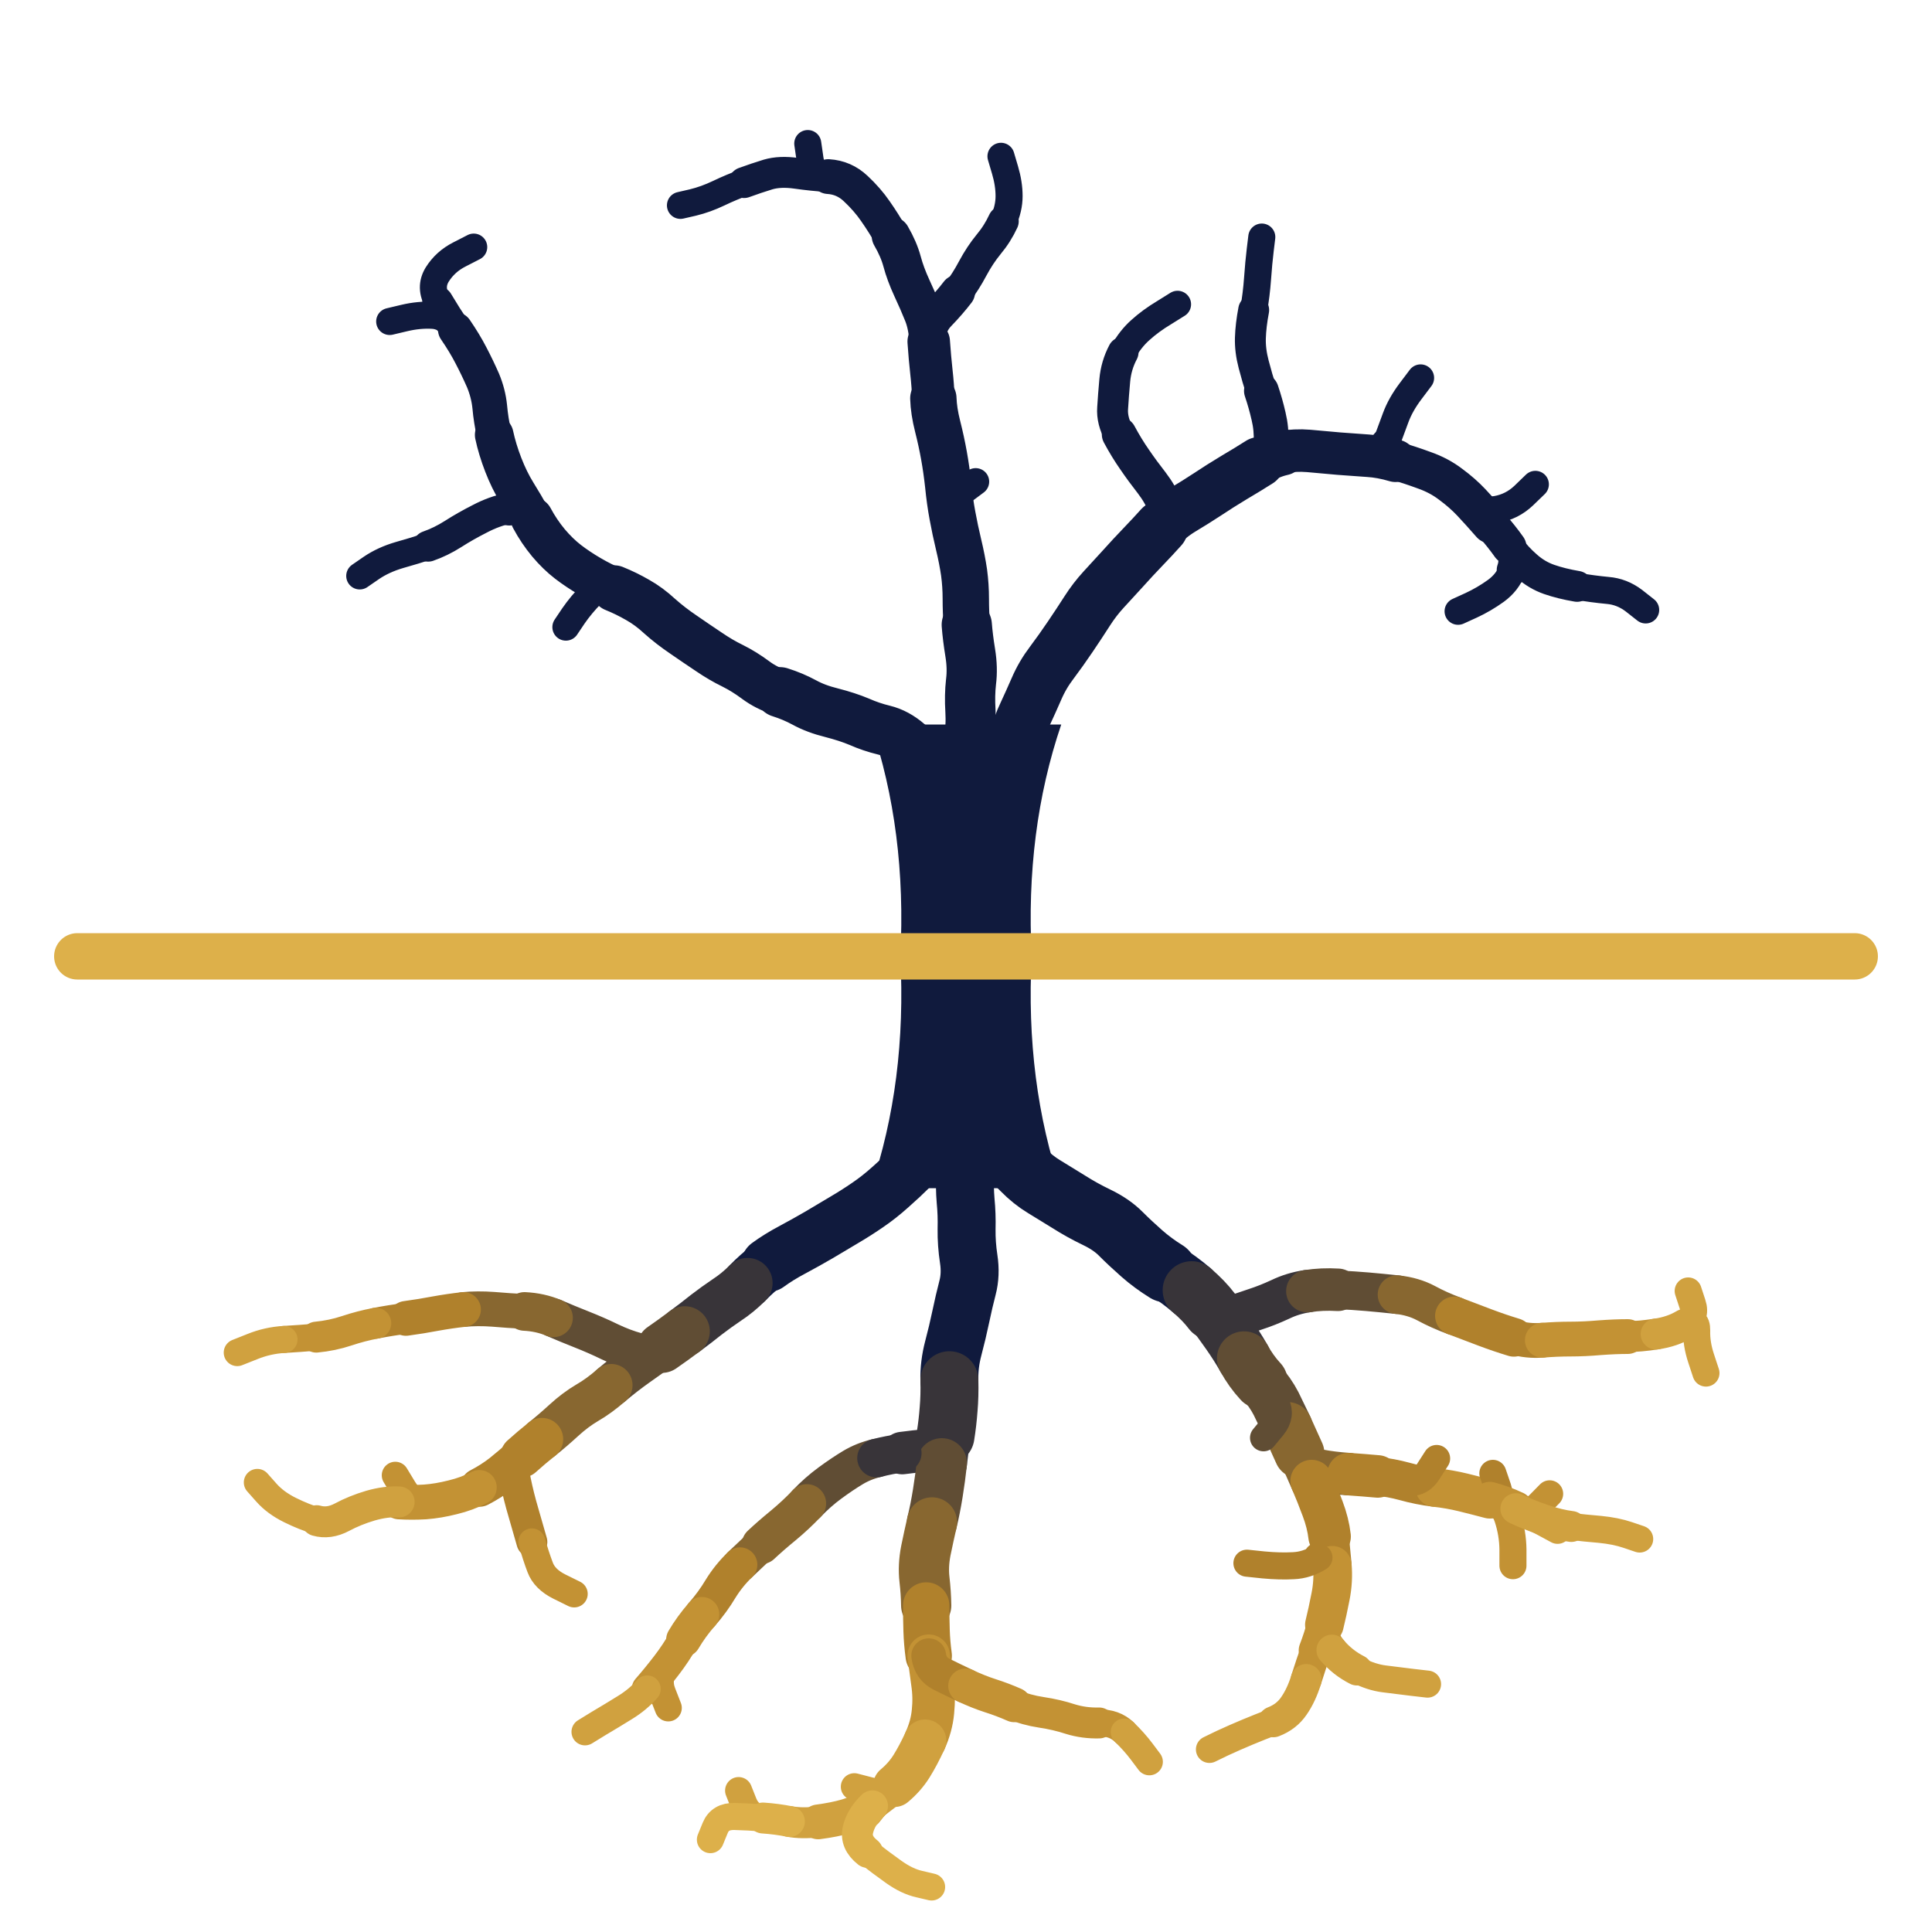
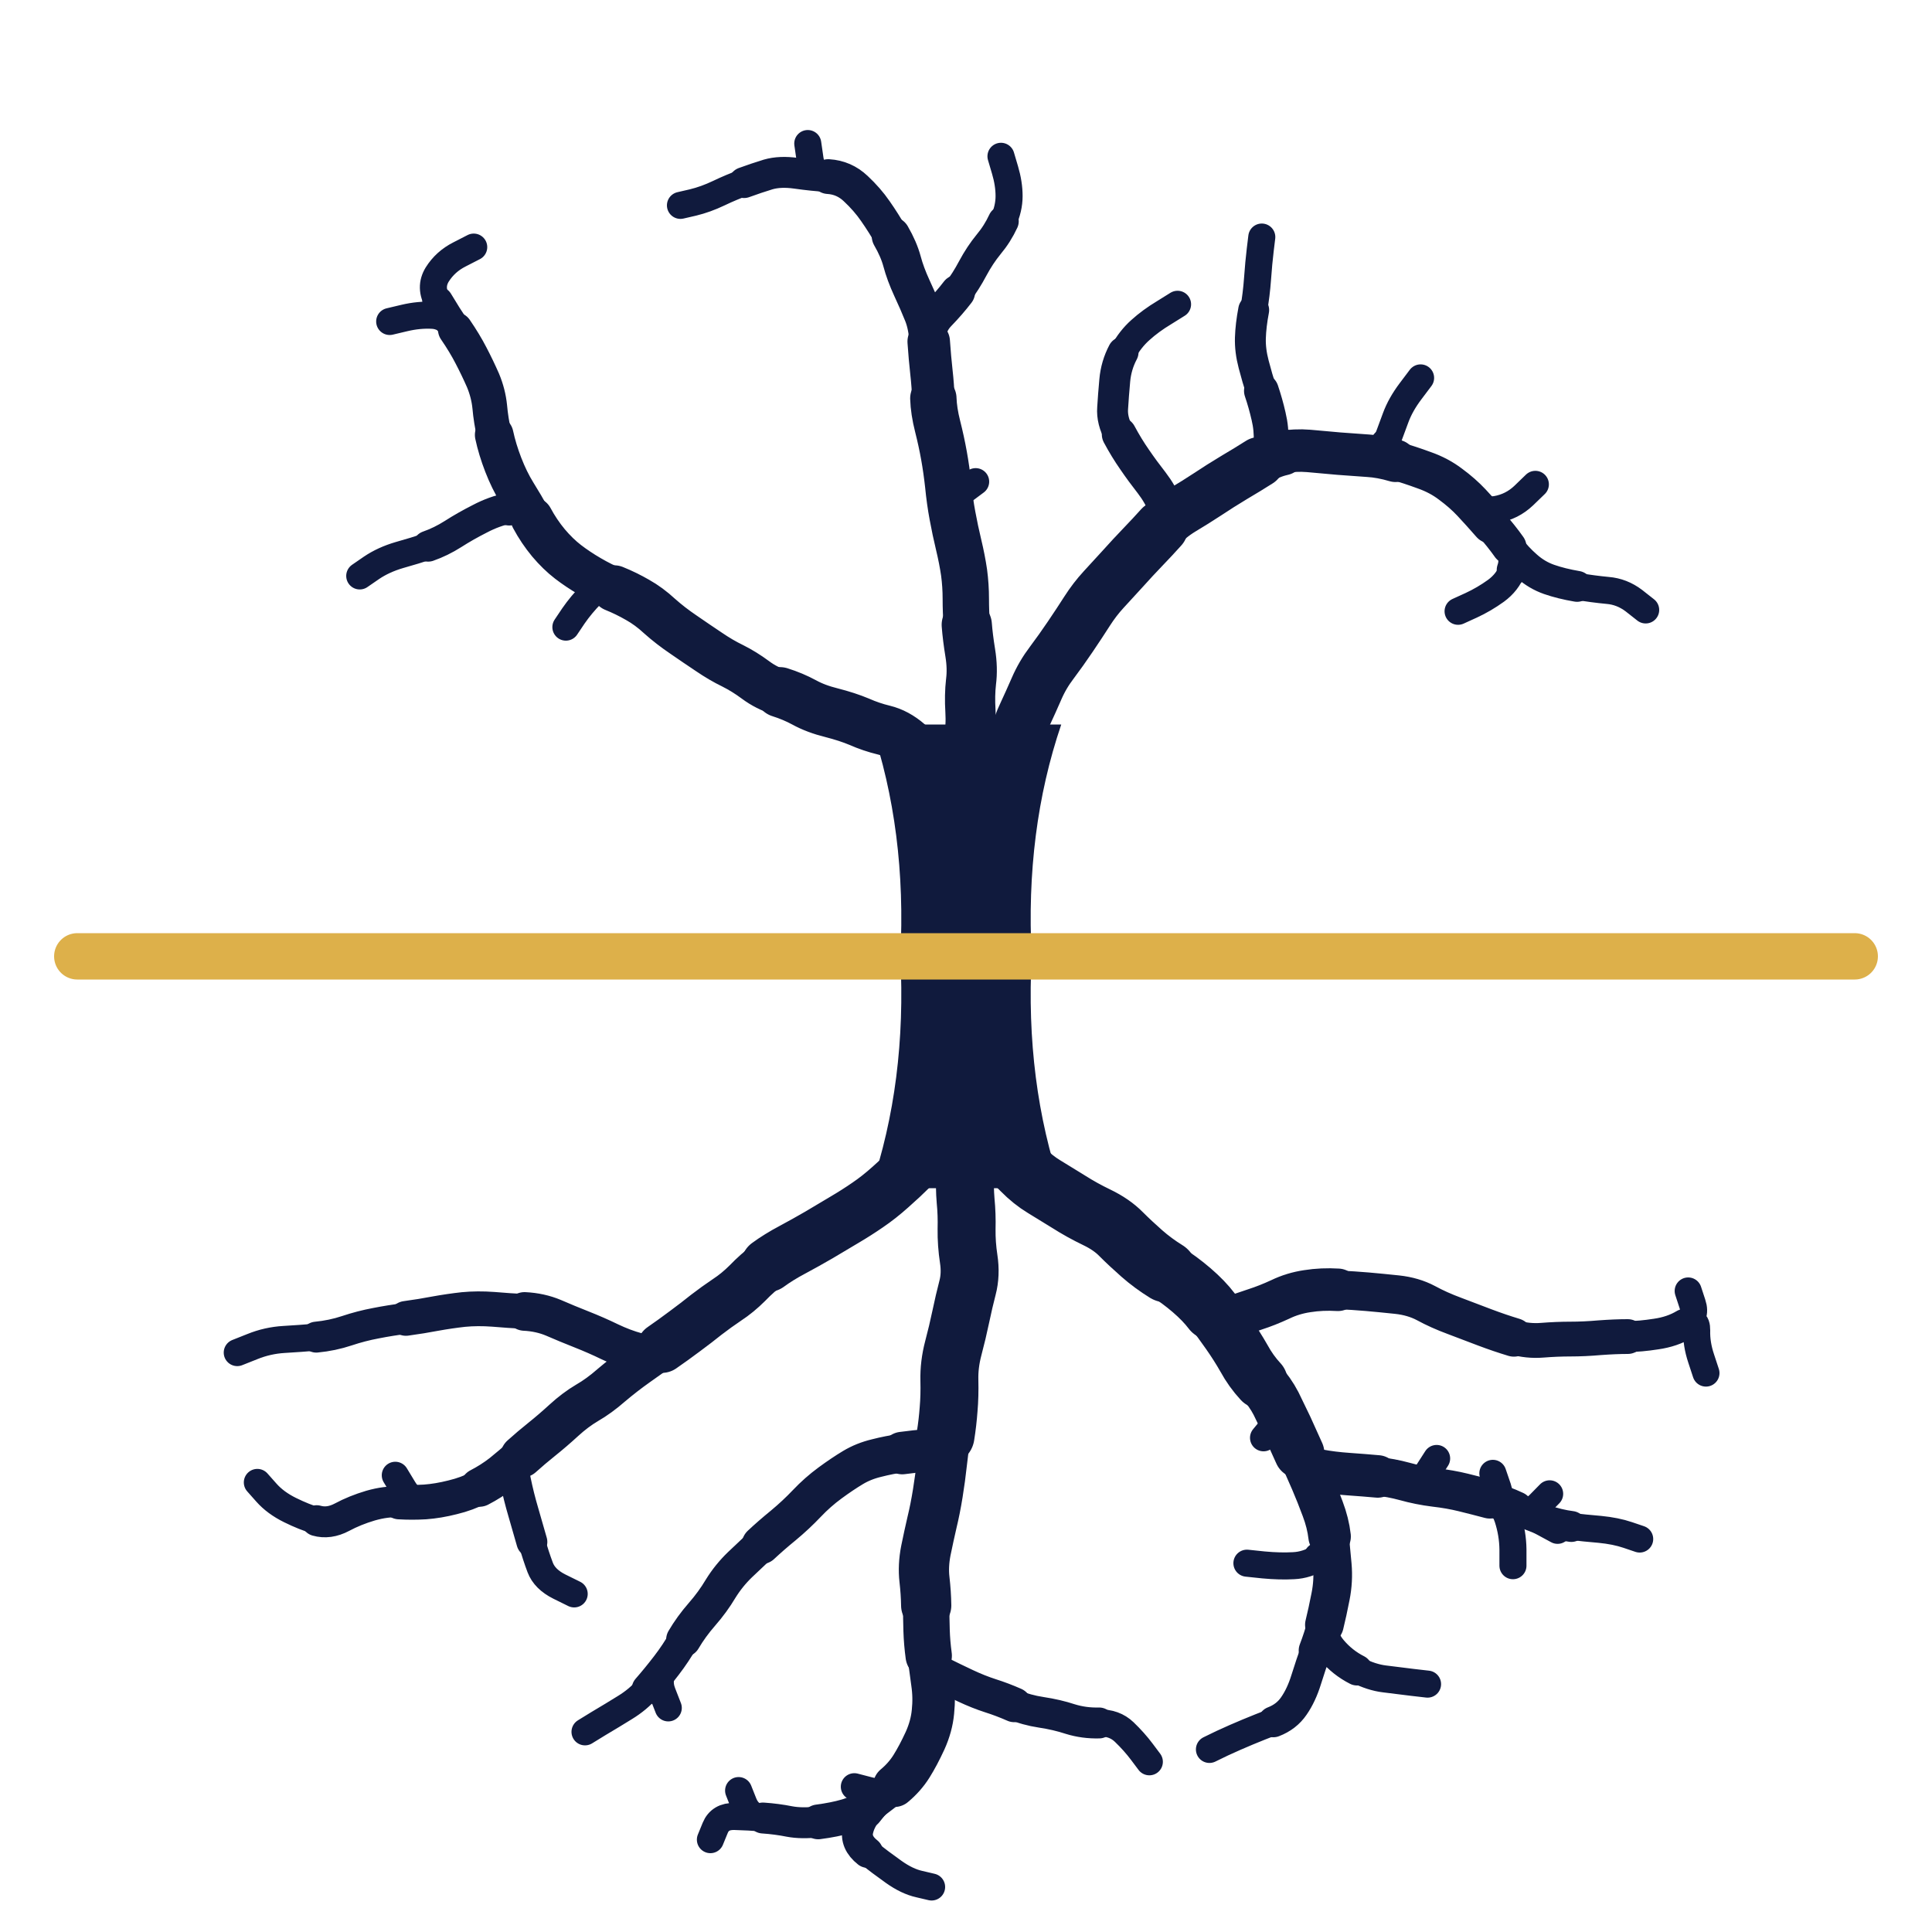
<svg xmlns="http://www.w3.org/2000/svg" viewBox="0 0 100 100" width="1000" height="1000" role="img" aria-label="True Data Sovereignty: threads gather above, pass one ground line, and spread below">
  <g fill="none" stroke-linecap="round" stroke-linejoin="round">
-     <path d="M47.6 60L47.14 60.46M47.14 60.46Q46.68 60.92 46.09 61.44M46.09 61.44Q45.5 61.97 44.91 62.37M44.91 62.37Q44.33 62.77 43.7 63.14M43.7 63.14Q43.08 63.51 42.39 63.92M42.39 63.92Q41.7 64.32 41.01 64.69M41.01 64.69Q40.31 65.06 39.75 65.47" stroke="#101A3D" stroke-width="2.8" />
+     <path d="M47.6 60L47.14 60.46M47.14 60.46Q46.68 60.92 46.09 61.44M46.09 61.44Q45.5 61.97 44.91 62.37M44.91 62.37Q44.33 62.77 43.7 63.14M43.7 63.14Q43.08 63.51 42.39 63.92M42.39 63.92Q41.7 64.32 41.01 64.69M41.01 64.69Q40.31 65.06 39.75 65.47M62.72 67.86Q63.13 68.39 63.57 69.02M63.57 69.02Q64.02 69.66 64.39 70.31M64.39 70.31Q64.75 70.97 65.25 71.51" stroke="#101A3D" stroke-width="2.8" />
    <path d="M52.4 60L52.93 60.53M52.93 60.53Q53.46 61.07 54.04 61.42M54.04 61.42Q54.62 61.77 55.31 62.2M55.31 62.2Q56 62.64 56.77 63.01M56.77 63.01Q57.54 63.38 58.03 63.88M58.03 63.88Q58.52 64.37 59.1 64.88M59.1 64.88Q59.68 65.39 60.36 65.81" stroke="#101A3D" stroke-width="3.2" />
-     <path d="M50 60L49.96 60.72M49.96 60.72Q49.92 61.44 49.98 62.15M49.98 62.15Q50.05 62.86 50.03 63.62M50.03 63.62Q50.02 64.38 50.14 65.17M50.14 65.17Q50.26 65.96 50.08 66.65M50.08 66.65Q49.9 67.34 49.73 68.15M49.73 68.15Q49.56 68.96 49.34 69.79M60.36 65.81Q61.04 66.23 61.68 66.78M49.34 69.79Q49.12 70.63 49.14 71.44" stroke="#101A3D" stroke-width="3" />
-     <path d="M39.75 65.47Q39.19 65.89 38.69 66.41" stroke="#101A3D" stroke-width="2.6" />
-     <path d="M38.69 66.41Q38.18 66.92 37.63 67.28M37.63 67.28Q37.08 67.65 36.56 68.05M36.56 68.05Q36.05 68.46 35.44 68.91M48.94 74.32Q48.83 75 48.75 75.74" stroke="#383439" stroke-width="2.6" />
-     <path d="M61.68 66.78Q62.32 67.33 62.72 67.86M49.14 71.44Q49.16 72.25 49.1 72.94M49.1 72.94Q49.05 73.63 48.94 74.32" stroke="#383439" stroke-width="3" />
-     <path d="M62.72 67.86Q63.13 68.39 63.57 69.02M63.57 69.02Q64.02 69.66 64.39 70.31" stroke="#383439" stroke-width="2.8" />
-     <path d="M62.72 67.86Q63.13 68.39 63.74 68.18M63.74 68.18Q64.36 67.98 64.97 67.77M48.94 74.32Q48.83 75 48.1 75.06M64.97 67.77Q65.59 67.57 66.26 67.26M48.1 75.06Q47.36 75.12 46.7 75.21M66.26 67.26Q66.92 66.94 67.67 66.83" stroke="#383439" stroke-width="2.2" />
-     <path d="M35.44 68.91Q34.84 69.36 34.26 69.76M48.75 75.74Q48.67 76.48 48.54 77.29M65.25 71.51Q65.74 72.05 66.05 72.65M48.54 77.29Q48.41 78.1 48.24 78.8M66.05 72.65Q66.35 73.26 66.64 73.87" stroke="#604D34" stroke-width="2.6" />
-     <path d="M64.39 70.31Q64.75 70.97 65.25 71.51" stroke="#604D34" stroke-width="2.8" />
-     <path d="M34.26 69.76Q33.68 70.16 32.98 70.66M32.98 70.66Q32.29 71.15 31.64 71.7M67.67 66.83Q68.42 66.71 69.25 66.76" stroke="#604D34" stroke-width="2.2" />
-     <path d="M34.26 69.76Q33.68 70.16 32.97 69.98M45.37 75.47Q44.7 75.63 44.15 75.96M32.97 69.98Q32.27 69.79 31.56 69.45M69.25 66.76Q70.07 66.8 70.77 66.86M44.15 75.96Q43.6 76.29 42.96 76.76M31.56 69.45Q30.86 69.11 30.1 68.81M70.77 66.86Q71.46 66.92 72.31 67.01M30.1 68.81Q29.34 68.51 28.65 68.21M42.96 76.76Q42.32 77.23 41.76 77.82" stroke="#604D34" stroke-width="2" />
-     <path d="M48.24 78.8Q48.08 79.49 47.92 80.27M66.64 73.87Q66.92 74.48 67.25 75.22M47.92 80.27Q47.77 81.05 47.85 81.75M47.85 81.75Q47.93 82.44 47.94 83.1" stroke="#886730" stroke-width="2.6" />
-     <path d="M46.7 75.21Q46.03 75.3 45.37 75.47" stroke="#383439" stroke-width="2" />
-     <path d="M31.64 71.7Q31 72.26 30.39 72.61M30.39 72.61Q29.78 72.97 29.19 73.51M67.25 75.22Q67.59 75.97 67.89 76.66M29.19 73.51Q28.6 74.05 28.05 74.49M67.25 75.22Q67.59 75.97 68.27 76.11M68.27 76.11Q68.94 76.24 69.8 76.3" stroke="#886730" stroke-width="2.2" />
-     <path d="M66.05 72.65Q66.35 73.26 65.88 73.84L65.4 74.42" stroke="#604D34" stroke-width="1.4" />
-     <path d="M47.94 83.1Q47.94 83.76 47.96 84.4M47.96 84.4Q47.98 85.04 48.07 85.7" stroke="#B0812C" stroke-width="2.4" />
-     <path d="M67.89 76.66Q68.19 77.36 68.46 78.09M28.05 74.49Q27.5 74.93 27 75.38M68.46 78.09Q68.74 78.83 68.82 79.53M69.8 76.3Q70.65 76.36 71.31 76.42" stroke="#B0812C" stroke-width="2.2" />
-     <path d="M72.31 67.01Q73.15 67.1 73.81 67.45M41.76 77.82Q41.2 78.41 40.55 78.95M28.65 68.21Q27.96 67.92 27.15 67.88M73.81 67.45Q74.47 67.81 75.28 68.11M40.55 78.95Q39.89 79.49 39.39 79.96" stroke="#886730" stroke-width="2" />
-     <path d="M27 75.38Q26.5 75.82 25.97 76.25M68.82 79.53Q68.89 80.22 68.96 81.02M75.28 68.11Q76.08 68.41 76.86 68.71M71.31 76.42Q71.97 76.48 72.71 76.68M25.97 76.25Q25.43 76.67 24.81 76.99M76.86 68.71Q77.63 69 78.36 69.22M72.71 76.68Q73.46 76.89 74.26 76.99" stroke="#B0812C" stroke-width="2" />
-     <path d="M48.07 85.7Q48.16 86.37 48.26 87.11M48.26 87.11Q48.37 87.85 48.29 88.6M48.29 88.6Q48.22 89.35 47.88 90.1" stroke="#C39234" stroke-width="2.2" />
-     <path d="M27.15 67.88Q26.34 67.84 25.53 67.77M39.39 79.96Q38.89 80.43 38.3 80.99M25.53 67.77Q24.72 67.71 23.99 67.78" stroke="#886730" stroke-width="1.8" />
-     <path d="M27 75.38Q26.5 75.82 26.68 76.64M68.82 79.53Q68.89 80.22 68.27 80.62M26.68 76.64Q26.85 77.47 27.09 78.28M27.09 78.28Q27.33 79.1 27.53 79.81M21.01 68.24Q20.21 68.34 19.45 68.49" stroke="#B0812C" stroke-width="1.6" />
-     <path d="M48.07 85.7Q48.16 86.37 48.74 86.66M48.74 86.66Q49.32 86.95 49.98 87.26M38.3 80.99Q37.72 81.55 37.3 82.23M23.99 67.78Q23.27 67.86 22.55 67.99M78.36 69.22Q79.08 69.43 79.83 69.37M37.3 82.23Q36.89 82.92 36.33 83.56M22.55 67.99Q21.82 68.13 21.01 68.24" stroke="#B0812C" stroke-width="1.8" />
-     <path d="M68.96 81.02Q69.03 81.82 68.87 82.63M68.87 82.63Q68.71 83.45 68.55 84.1M74.26 76.99Q75.05 77.08 75.74 77.25M75.74 77.25Q76.43 77.42 77.11 77.6" stroke="#C39234" stroke-width="2" />
-     <path d="M68.27 80.62Q67.64 81.01 66.95 81.04M72.71 76.68Q73.46 76.89 73.91 76.19L74.36 75.49M66.95 81.04Q66.26 81.08 65.4 81L64.54 80.91M77.11 77.6Q77.78 77.77 77.53 77.02L77.27 76.26" stroke="#B0812C" stroke-width="1.4" />
-     <path d="M24.81 76.99Q24.18 77.32 23.43 77.5M68.55 84.1Q68.38 84.75 68.12 85.43M49.98 87.26Q50.64 87.57 51.26 87.77M23.43 77.5Q22.68 77.69 22 77.74M79.83 69.37Q80.58 69.31 81.29 69.31M36.33 83.56Q35.78 84.19 35.38 84.87M51.26 87.77Q51.89 87.97 52.5 88.24M22 77.74Q21.32 77.78 20.66 77.74M81.29 69.31Q82 69.31 82.8 69.24M77.11 77.6Q77.78 77.77 78.46 78.09M82.8 69.24Q83.61 69.18 84.25 69.18" stroke="#C39234" stroke-width="1.8" />
-     <path d="M47.88 90.1Q47.53 90.86 47.18 91.42M47.18 91.42Q46.83 91.98 46.29 92.43" stroke="#D0A13F" stroke-width="2.2" />
-     <path d="M27.53 79.81Q27.73 80.52 27.96 81.13M27.96 81.13Q28.19 81.74 28.95 82.12L29.72 82.5M22 77.74Q21.32 77.78 20.89 77.07L20.46 76.36M77.11 77.6Q77.78 77.77 78.04 78.57M34.49 86.21Q33.99 86.86 34.29 87.63L34.59 88.4M16.37 69.21Q15.55 69.28 14.7 69.33M78.04 78.57Q78.3 79.37 78.31 80.2L78.31 81.04M78.46 78.09Q79.13 78.41 79.67 77.87L80.21 77.32M56.89 89.18Q57.68 89.16 58.19 89.65" stroke="#C39234" stroke-width="1.4" />
-     <path d="M68.12 85.43Q67.86 86.12 67.61 86.93M68.55 84.1Q68.38 84.75 68.94 85.41M35.38 84.87Q34.99 85.56 34.49 86.21M19.45 68.49Q18.7 68.63 17.95 68.88M52.5 88.24Q53.11 88.51 53.9 88.63M34.49 86.21Q33.99 86.86 33.5 87.42M17.95 68.88Q17.2 69.13 16.37 69.21M53.9 88.63Q54.7 88.75 55.4 88.98M84.25 69.18Q84.89 69.18 85.72 69.05M55.4 88.98Q56.11 89.2 56.89 89.18" stroke="#C39234" stroke-width="1.6" />
-     <path d="M67.61 86.93Q67.36 87.74 66.97 88.3M20.66 77.74Q19.99 77.7 19.18 77.93M68.94 85.41Q69.49 86.06 70.24 86.44M66.97 88.3Q66.59 88.86 65.91 89.12M78.46 78.09Q79.13 78.41 79.91 78.67M46.29 92.43Q45.75 92.88 45.16 93.47M19.18 77.93Q18.37 78.17 17.7 78.53M79.91 78.67Q80.68 78.93 81.33 79.01M17.7 78.53Q17.02 78.89 16.39 78.71M85.72 69.05Q86.56 68.93 87.19 68.55M42.35 94.3Q41.5 94.4 40.86 94.28" stroke="#D0A13F" stroke-width="1.6" />
-     <path d="M46.29 92.43Q45.75 92.88 45.09 93.36M45.09 93.36Q44.44 93.83 43.81 94.01M43.81 94.01Q43.19 94.19 42.35 94.3" stroke="#D0A13F" stroke-width="1.8" />
-     <path d="M70.24 86.44Q70.99 86.82 71.66 86.9M33.5 87.42Q33.02 87.97 32.35 88.38M65.91 89.12Q65.23 89.38 64.58 89.65M78.46 78.09Q79.13 78.41 79.88 78.81L80.62 79.21M46.29 92.43Q45.75 92.88 45.36 93.39L44.96 93.89M71.66 86.9Q72.34 86.98 73.11 87.08L73.89 87.17M32.35 88.38Q31.69 88.79 30.98 89.21L30.28 89.64M64.58 89.65Q63.93 89.92 63.26 90.23L62.6 90.55M14.7 69.33Q13.85 69.38 13.06 69.7L12.28 70.01M46.29 92.43Q45.75 92.88 44.99 92.68L44.22 92.48M81.33 79.01Q81.98 79.09 82.81 79.16M16.39 78.71Q15.76 78.53 15.01 78.16M87.19 68.55Q87.83 68.17 87.82 68.86M82.81 79.16Q83.63 79.24 84.25 79.45L84.87 79.66M15.01 78.16Q14.26 77.79 13.79 77.26L13.32 76.73M58.19 89.65Q58.71 90.15 59.1 90.67L59.49 91.19M87.19 68.55Q87.83 68.17 87.6 67.49L87.38 66.82M87.82 68.86Q87.8 69.56 88.05 70.31L88.3 71.07M39.49 94.1Q38.78 94.04 38.5 93.36L38.23 92.68" stroke="#D0A13F" stroke-width="1.4" />
-     <path d="M45.16 93.47Q44.56 94.05 44.41 94.7M44.41 94.7Q44.25 95.36 44.91 95.88M40.86 94.28Q40.21 94.15 39.49 94.1" stroke="#DDB04A" stroke-width="1.6" />
-     <path d="M44.91 95.88Q45.57 96.4 46.26 96.89M46.26 96.89Q46.95 97.38 47.58 97.52L48.22 97.67M39.49 94.1Q38.78 94.04 38.02 94.02M38.02 94.02Q37.27 94 37.02 94.61L36.77 95.22" stroke="#DDB04A" stroke-width="1.4" />
+     <path d="M50 60L49.96 60.72M49.96 60.72Q49.92 61.44 49.98 62.15M49.98 62.15Q50.05 62.86 50.03 63.62M50.03 63.62Q50.02 64.38 50.14 65.17M50.14 65.17Q50.26 65.96 50.08 66.65M50.08 66.65Q49.9 67.34 49.73 68.15M49.73 68.15Q49.56 68.96 49.34 69.79M60.36 65.81Q61.04 66.23 61.68 66.78M49.34 69.79Q49.12 70.63 49.14 71.44M61.68 66.78Q62.32 67.33 62.72 67.86M49.14 71.44Q49.16 72.25 49.1 72.94M49.1 72.94Q49.05 73.63 48.94 74.32" stroke="#101A3D" stroke-width="3" />
+     <path d="M39.75 65.47Q39.19 65.89 38.69 66.41M38.69 66.41Q38.18 66.92 37.63 67.28M37.63 67.28Q37.08 67.65 36.56 68.05M36.56 68.05Q36.05 68.46 35.44 68.91M48.94 74.32Q48.83 75 48.75 75.74M35.44 68.91Q34.84 69.36 34.26 69.76M48.75 75.74Q48.67 76.48 48.54 77.29M65.25 71.51Q65.74 72.05 66.05 72.65M48.54 77.29Q48.41 78.1 48.24 78.8M66.05 72.65Q66.35 73.26 66.64 73.87M48.24 78.8Q48.08 79.49 47.92 80.27M66.64 73.87Q66.92 74.48 67.25 75.22M47.92 80.27Q47.77 81.05 47.85 81.75M47.85 81.75Q47.93 82.44 47.94 83.1" stroke="#101A3D" stroke-width="2.6" />
+     <path d="M62.72 67.86Q63.13 68.39 63.74 68.18M63.74 68.18Q64.36 67.98 64.97 67.77M48.94 74.32Q48.83 75 48.1 75.06M64.97 67.77Q65.59 67.57 66.26 67.26M34.26 69.76Q33.68 70.16 32.98 70.66M48.1 75.06Q47.36 75.12 46.7 75.21M66.26 67.26Q66.92 66.94 67.67 66.83M32.98 70.66Q32.29 71.15 31.64 71.7M67.67 66.83Q68.42 66.71 69.25 66.76M31.64 71.7Q31 72.26 30.39 72.61M30.39 72.61Q29.78 72.97 29.19 73.51M67.25 75.22Q67.59 75.97 67.89 76.66M29.19 73.51Q28.6 74.05 28.05 74.49M67.25 75.22Q67.59 75.97 68.27 76.11M67.89 76.66Q68.19 77.36 68.46 78.09M28.05 74.49Q27.5 74.93 27 75.38M68.27 76.11Q68.94 76.24 69.8 76.3M68.46 78.09Q68.74 78.83 68.82 79.53M69.8 76.3Q70.65 76.36 71.31 76.42M48.07 85.7Q48.16 86.37 48.26 87.11M48.26 87.11Q48.37 87.85 48.29 88.6M48.29 88.6Q48.22 89.35 47.88 90.1M47.88 90.1Q47.53 90.86 47.18 91.42M47.18 91.42Q46.83 91.98 46.29 92.43" stroke="#101A3D" stroke-width="2.2" />
+     <path d="M34.26 69.76Q33.68 70.16 32.97 69.98M46.7 75.21Q46.03 75.3 45.37 75.47M45.37 75.47Q44.7 75.63 44.15 75.96M32.97 69.98Q32.27 69.79 31.56 69.45M69.25 66.76Q70.07 66.8 70.77 66.86M44.15 75.96Q43.6 76.29 42.96 76.76M31.56 69.45Q30.86 69.11 30.1 68.81M70.77 66.86Q71.46 66.92 72.31 67.01M30.1 68.81Q29.34 68.51 28.65 68.21M42.96 76.76Q42.32 77.23 41.76 77.82M72.31 67.01Q73.15 67.1 73.81 67.45M41.76 77.82Q41.2 78.41 40.55 78.95M28.65 68.21Q27.96 67.92 27.15 67.88M73.81 67.45Q74.47 67.81 75.28 68.11M27 75.38Q26.5 75.82 25.97 76.25M68.82 79.53Q68.89 80.22 68.96 81.02M40.55 78.95Q39.89 79.49 39.39 79.96M75.28 68.11Q76.08 68.41 76.86 68.71M71.31 76.42Q71.97 76.48 72.71 76.68M25.97 76.25Q25.43 76.67 24.81 76.99M68.96 81.02Q69.03 81.82 68.87 82.63M76.86 68.71Q77.63 69 78.36 69.22M72.71 76.68Q73.46 76.89 74.26 76.99M68.87 82.63Q68.71 83.45 68.55 84.1M74.26 76.99Q75.05 77.08 75.74 77.25M75.74 77.25Q76.43 77.42 77.11 77.6" stroke="#101A3D" stroke-width="2" />
+     <path d="M66.05 72.65Q66.35 73.26 65.88 73.84L65.4 74.42M68.27 80.62Q67.64 81.01 66.95 81.04M72.71 76.68Q73.46 76.89 73.91 76.19L74.36 75.49M66.95 81.04Q66.26 81.08 65.4 81L64.54 80.91M27.53 79.81Q27.73 80.52 27.96 81.13M27.96 81.13Q28.19 81.74 28.95 82.12L29.72 82.5M22 77.74Q21.32 77.78 20.89 77.07L20.46 76.36M77.11 77.6Q77.78 77.77 77.53 77.02L77.27 76.26M70.24 86.44Q70.99 86.82 71.66 86.9M33.5 87.42Q33.02 87.97 32.35 88.38M65.91 89.12Q65.23 89.38 64.58 89.65M77.11 77.6Q77.78 77.77 78.04 78.57M34.49 86.21Q33.99 86.86 34.29 87.63L34.59 88.4M16.37 69.21Q15.55 69.28 14.7 69.33M78.46 78.09Q79.13 78.41 79.88 78.81L80.62 79.21M46.29 92.43Q45.75 92.88 45.36 93.39L44.96 93.89M71.66 86.9Q72.34 86.98 73.11 87.08L73.89 87.17M32.35 88.38Q31.69 88.79 30.98 89.21L30.28 89.64M64.58 89.65Q63.93 89.92 63.26 90.23L62.6 90.55M78.04 78.57Q78.3 79.37 78.31 80.2L78.31 81.04M14.7 69.33Q13.85 69.38 13.06 69.7L12.28 70.01M78.46 78.09Q79.13 78.41 79.67 77.87L80.21 77.32M46.29 92.43Q45.75 92.88 44.99 92.68L44.22 92.48M81.33 79.01Q81.98 79.09 82.81 79.16M16.39 78.71Q15.76 78.53 15.01 78.16M56.89 89.18Q57.68 89.16 58.19 89.65M87.19 68.55Q87.83 68.17 87.82 68.86M82.81 79.16Q83.63 79.24 84.25 79.45L84.87 79.66M44.91 95.88Q45.57 96.4 46.26 96.89M15.01 78.16Q14.26 77.79 13.79 77.26L13.32 76.73M58.19 89.65Q58.71 90.15 59.1 90.67L59.49 91.19M87.19 68.55Q87.83 68.17 87.6 67.49L87.38 66.82M46.26 96.89Q46.95 97.38 47.58 97.52L48.22 97.67M39.49 94.1Q38.78 94.04 38.02 94.02M87.82 68.86Q87.8 69.56 88.05 70.31L88.3 71.07M39.49 94.1Q38.78 94.04 38.5 93.36L38.23 92.68M38.02 94.02Q37.27 94 37.02 94.61L36.77 95.22" stroke="#101A3D" stroke-width="1.4" />
+     <path d="M47.94 83.1Q47.94 83.76 47.96 84.4M47.96 84.4Q47.98 85.04 48.07 85.7" stroke="#101A3D" stroke-width="2.4" />
+     <path d="M27.15 67.88Q26.34 67.84 25.53 67.77M48.07 85.7Q48.16 86.37 48.74 86.66M39.39 79.96Q38.89 80.43 38.3 80.99M25.53 67.77Q24.72 67.71 23.99 67.78M48.74 86.66Q49.32 86.95 49.98 87.26M38.3 80.99Q37.72 81.55 37.3 82.23M23.99 67.78Q23.27 67.86 22.55 67.99M24.81 76.99Q24.18 77.32 23.43 77.5M78.36 69.22Q79.08 69.43 79.83 69.37M37.3 82.23Q36.89 82.92 36.33 83.56M68.55 84.1Q68.38 84.75 68.12 85.43M22.55 67.99Q21.82 68.13 21.01 68.24M49.98 87.26Q50.64 87.57 51.26 87.77M23.43 77.5Q22.68 77.69 22 77.74M79.83 69.37Q80.58 69.31 81.29 69.31M36.33 83.56Q35.78 84.19 35.38 84.87M51.26 87.77Q51.89 87.97 52.5 88.24M22 77.74Q21.32 77.78 20.66 77.74M81.29 69.31Q82 69.31 82.8 69.24M46.29 92.43Q45.75 92.88 45.09 93.36M77.11 77.6Q77.78 77.77 78.46 78.09M82.8 69.24Q83.61 69.18 84.25 69.18M45.09 93.36Q44.44 93.83 43.81 94.01M43.81 94.01Q43.19 94.19 42.35 94.3" stroke="#101A3D" stroke-width="1.8" />
+     <path d="M27 75.38Q26.5 75.82 26.68 76.64M68.82 79.53Q68.89 80.22 68.27 80.62M26.68 76.64Q26.85 77.47 27.09 78.28M27.09 78.28Q27.33 79.1 27.53 79.81M68.12 85.43Q67.86 86.12 67.61 86.93M21.01 68.24Q20.21 68.34 19.45 68.49M68.55 84.1Q68.38 84.75 68.94 85.41M35.38 84.87Q34.99 85.56 34.49 86.21M67.61 86.93Q67.36 87.74 66.97 88.3M19.45 68.49Q18.7 68.63 17.95 68.88M52.5 88.24Q53.11 88.51 53.9 88.63M20.66 77.74Q19.99 77.7 19.18 77.93M68.94 85.41Q69.49 86.06 70.24 86.44M34.49 86.21Q33.99 86.86 33.5 87.42M66.97 88.3Q66.59 88.86 65.91 89.12M17.95 68.88Q17.2 69.13 16.37 69.21M78.46 78.09Q79.13 78.41 79.91 78.67M46.29 92.43Q45.75 92.88 45.16 93.47M19.18 77.93Q18.37 78.17 17.7 78.53M53.9 88.63Q54.7 88.75 55.4 88.98M84.25 69.18Q84.89 69.18 85.72 69.05M79.91 78.67Q80.68 78.93 81.33 79.01M17.7 78.53Q17.02 78.89 16.39 78.71M45.16 93.47Q44.56 94.05 44.41 94.7M55.4 88.98Q56.11 89.2 56.89 89.18M85.72 69.05Q86.56 68.93 87.19 68.55M44.41 94.7Q44.25 95.36 44.91 95.88M42.35 94.3Q41.5 94.4 40.86 94.28M40.86 94.28Q40.21 94.15 39.49 94.1" stroke="#101A3D" stroke-width="1.6" />
    <path d="M52.4 39L52.59 38.28" stroke="#101A3D" stroke-width="3" />
    <path d="M47.6 39L47.01 38.47M50 39L50.14 38.31M47.01 38.47Q46.41 37.95 45.75 37.79M50.14 38.31Q50.28 37.61 50.23 36.8M45.75 37.79Q45.09 37.63 44.48 37.36M50.23 36.8Q50.18 35.99 50.26 35.29M50.26 35.29Q50.35 34.59 50.22 33.79M44.48 37.36Q43.86 37.1 43.04 36.89M50.22 33.79Q50.09 32.99 50.04 32.34M43.04 36.89Q42.23 36.69 41.63 36.36M41.63 36.36Q41.04 36.04 40.37 35.83M60.1 27.3Q60.53 26.81 61.2 26.4M61.2 26.4Q61.87 26 62.51 25.58M62.51 25.58Q63.14 25.16 63.87 24.72M63.87 24.72Q64.6 24.29 65.18 23.92" stroke="#101A3D" stroke-width="2.6" />
    <path d="M52.59 38.28Q52.77 37.56 53.06 36.96M53.06 36.96Q53.34 36.36 53.65 35.65M53.65 35.65Q53.96 34.93 54.44 34.3M54.44 34.3Q54.92 33.66 55.4 32.95M55.4 32.95Q55.88 32.24 56.27 31.63M56.27 31.63Q56.66 31.02 57.13 30.51M57.13 30.51Q57.59 30.01 58.12 29.43M58.12 29.43Q58.64 28.85 59.15 28.32M59.15 28.32Q59.66 27.79 60.1 27.3" stroke="#101A3D" stroke-width="2.8" />
    <path d="M50.04 32.34Q49.99 31.68 49.99 30.99M49.99 30.99Q49.99 30.31 49.9 29.63M40.37 35.83Q39.69 35.63 39.1 35.19M39.1 35.19Q38.52 34.76 37.92 34.46M49.9 29.63Q49.8 28.95 49.62 28.2M37.92 34.46Q37.32 34.17 36.69 33.74M49.62 28.2Q49.44 27.45 49.3 26.69M36.69 33.74Q36.06 33.32 35.38 32.85M49.3 26.69Q49.16 25.94 49.08 25.12M49.08 25.12Q48.99 24.3 48.86 23.58M35.38 32.85Q34.7 32.39 34.14 31.89M48.86 23.58Q48.73 22.85 48.53 22.06M34.14 31.89Q33.59 31.38 33 31.05M48.53 22.06Q48.33 21.27 48.31 20.62M33 31.05Q32.41 30.71 31.79 30.46M65.18 23.92Q65.76 23.55 66.39 23.41" stroke="#101A3D" stroke-width="2.4" />
    <path d="M49.3 26.69Q49.16 25.94 49.83 25.43L50.5 24.93M31.79 30.46Q31.17 30.21 30.62 30.75M30.62 30.75Q30.08 31.3 29.68 31.88L29.29 32.46M58.13 18.23Q58.5 17.55 59.03 17.08M59.03 17.08Q59.56 16.6 60.26 16.18L60.95 15.75M71.74 22.97Q71.99 22.3 72.24 21.62M64.89 16.05Q65.03 15.26 65.09 14.43M51.93 11.45Q52.23 10.79 52.23 10.15M72.24 21.62Q72.49 20.94 73.01 20.25L73.53 19.56M22.16 28.27Q21.5 28.5 20.67 28.73M65.09 14.43Q65.15 13.59 65.23 12.93L65.31 12.27M52.23 10.15Q52.23 9.51 52.02 8.8L51.81 8.09M20.67 28.73Q19.85 28.97 19.23 29.39L18.62 29.81M42.87 9.14Q42.06 9.09 41.93 8.26L41.81 7.43M76.16 26.01Q76.62 26.5 77.44 26.37M77.44 26.37Q78.26 26.23 78.87 25.65L79.47 25.07M22.66 15.62Q22.22 14.88 22.63 14.21M23.57 17.06Q23.1 16.36 22.4 16.32M38.51 9.45Q37.87 9.68 37.2 10M22.63 14.21Q23.05 13.54 23.78 13.17L24.52 12.79M22.4 16.32Q21.69 16.28 20.93 16.46L20.17 16.64M78.27 29.5Q78.03 30.14 77.43 30.58M37.2 10Q36.53 10.32 35.87 10.48L35.22 10.63M81.63 30.35Q82.46 30.49 83.21 30.56M77.43 30.58Q76.82 31.02 76.15 31.33L75.47 31.64M83.21 30.56Q83.95 30.62 84.57 31.09L85.18 31.57" stroke="#101A3D" stroke-width="1.4" />
    <path d="M60.1 27.3Q60.53 26.81 60.3 26.2M60.3 26.2Q60.07 25.59 59.61 24.99M59.61 24.99Q59.14 24.39 58.73 23.79M58.73 23.79Q58.31 23.19 57.93 22.48M65.18 23.92Q65.76 23.55 65.79 22.88M65.79 22.88Q65.82 22.2 65.66 21.54M48.07 17.68Q48.02 16.83 48.59 16.25M48.59 16.25Q49.15 15.67 49.57 15.12M65.66 21.54Q65.51 20.88 65.29 20.23M27.53 26.82Q27.15 26.13 26.36 26.3M46.12 12.21Q45.73 11.53 45.31 10.93M25.58 22.51Q25.41 21.75 25.35 21.06M45.31 10.93Q44.89 10.32 44.29 9.76M44.29 9.76Q43.69 9.19 42.87 9.14M25.35 21.06Q25.28 20.36 25 19.69M25 19.69Q24.71 19.03 24.38 18.4M77.17 27.13Q77.73 27.77 78.11 28.31M24.38 18.4Q24.05 17.76 23.57 17.06" stroke="#101A3D" stroke-width="1.8" />
    <path d="M31.79 30.46Q31.17 30.21 30.54 29.84M48.31 20.62Q48.29 19.97 48.21 19.26M30.54 29.84Q29.92 29.48 29.4 29.08M48.21 19.26Q48.13 18.54 48.07 17.68M66.39 23.41Q67.02 23.28 67.74 23.34M29.4 29.08Q28.88 28.68 28.39 28.1M67.74 23.34Q68.46 23.41 69.3 23.48M28.39 28.1Q27.9 27.51 27.53 26.82M69.3 23.48Q70.15 23.54 70.82 23.59M70.82 23.59Q71.49 23.63 72.23 23.85" stroke="#101A3D" stroke-width="2.2" />
    <path d="M57.93 22.48Q57.54 21.77 57.59 21.12M57.59 21.12Q57.63 20.46 57.7 19.69M57.7 19.69Q57.77 18.91 58.13 18.23M65.29 20.23Q65.08 19.59 64.89 18.86M49.57 15.12Q49.99 14.57 50.35 13.89M26.36 26.3Q25.58 26.46 24.84 26.85M64.89 18.86Q64.7 18.14 64.72 17.49M50.35 13.89Q50.72 13.2 51.17 12.65M70.82 23.59Q71.49 23.63 71.74 22.97M24.84 26.85Q24.09 27.23 23.45 27.64M64.72 17.49Q64.74 16.84 64.89 16.05M51.17 12.65Q51.63 12.1 51.93 11.45M23.45 27.64Q22.82 28.04 22.16 28.27M42.87 9.14Q42.06 9.09 41.22 8.97M41.22 8.97Q40.38 8.85 39.76 9.03M78.11 28.31Q78.5 28.85 79.03 29.31M23.57 17.06Q23.1 16.36 22.66 15.62M39.76 9.03Q39.14 9.22 38.51 9.45M79.03 29.31Q79.55 29.77 80.18 29.99M78.11 28.31Q78.5 28.85 78.27 29.5M80.18 29.99Q80.81 30.21 81.63 30.35" stroke="#101A3D" stroke-width="1.6" />
    <path d="M48.07 17.68Q48.02 16.83 47.78 16.24M47.78 16.24Q47.54 15.64 47.2 14.91M27.53 26.82Q27.15 26.13 26.75 25.49M47.2 14.91Q46.86 14.17 46.69 13.53M26.75 25.49Q26.36 24.86 26.05 24.06M46.69 13.53Q46.52 12.9 46.12 12.21M72.23 23.85Q72.96 24.06 73.72 24.34M26.05 24.06Q25.74 23.26 25.58 22.51M73.72 24.34Q74.49 24.61 75.09 25.07M75.09 25.07Q75.7 25.52 76.16 26.01M76.16 26.01Q76.62 26.5 77.17 27.13" stroke="#101A3D" stroke-width="2" />
  </g>
  <path d="M45.07 37.5Q46.94 43 46.6 49.5Q46.94 56 45.07 61.5L54.93 61.5Q53.06 56 53.4 49.5Q53.06 43 54.93 37.5Z" fill="#101A3D" />
  <path d="M4 49.5 H96" fill="none" stroke="#DDB04A" stroke-width="2.4" stroke-linecap="round" />
</svg>
